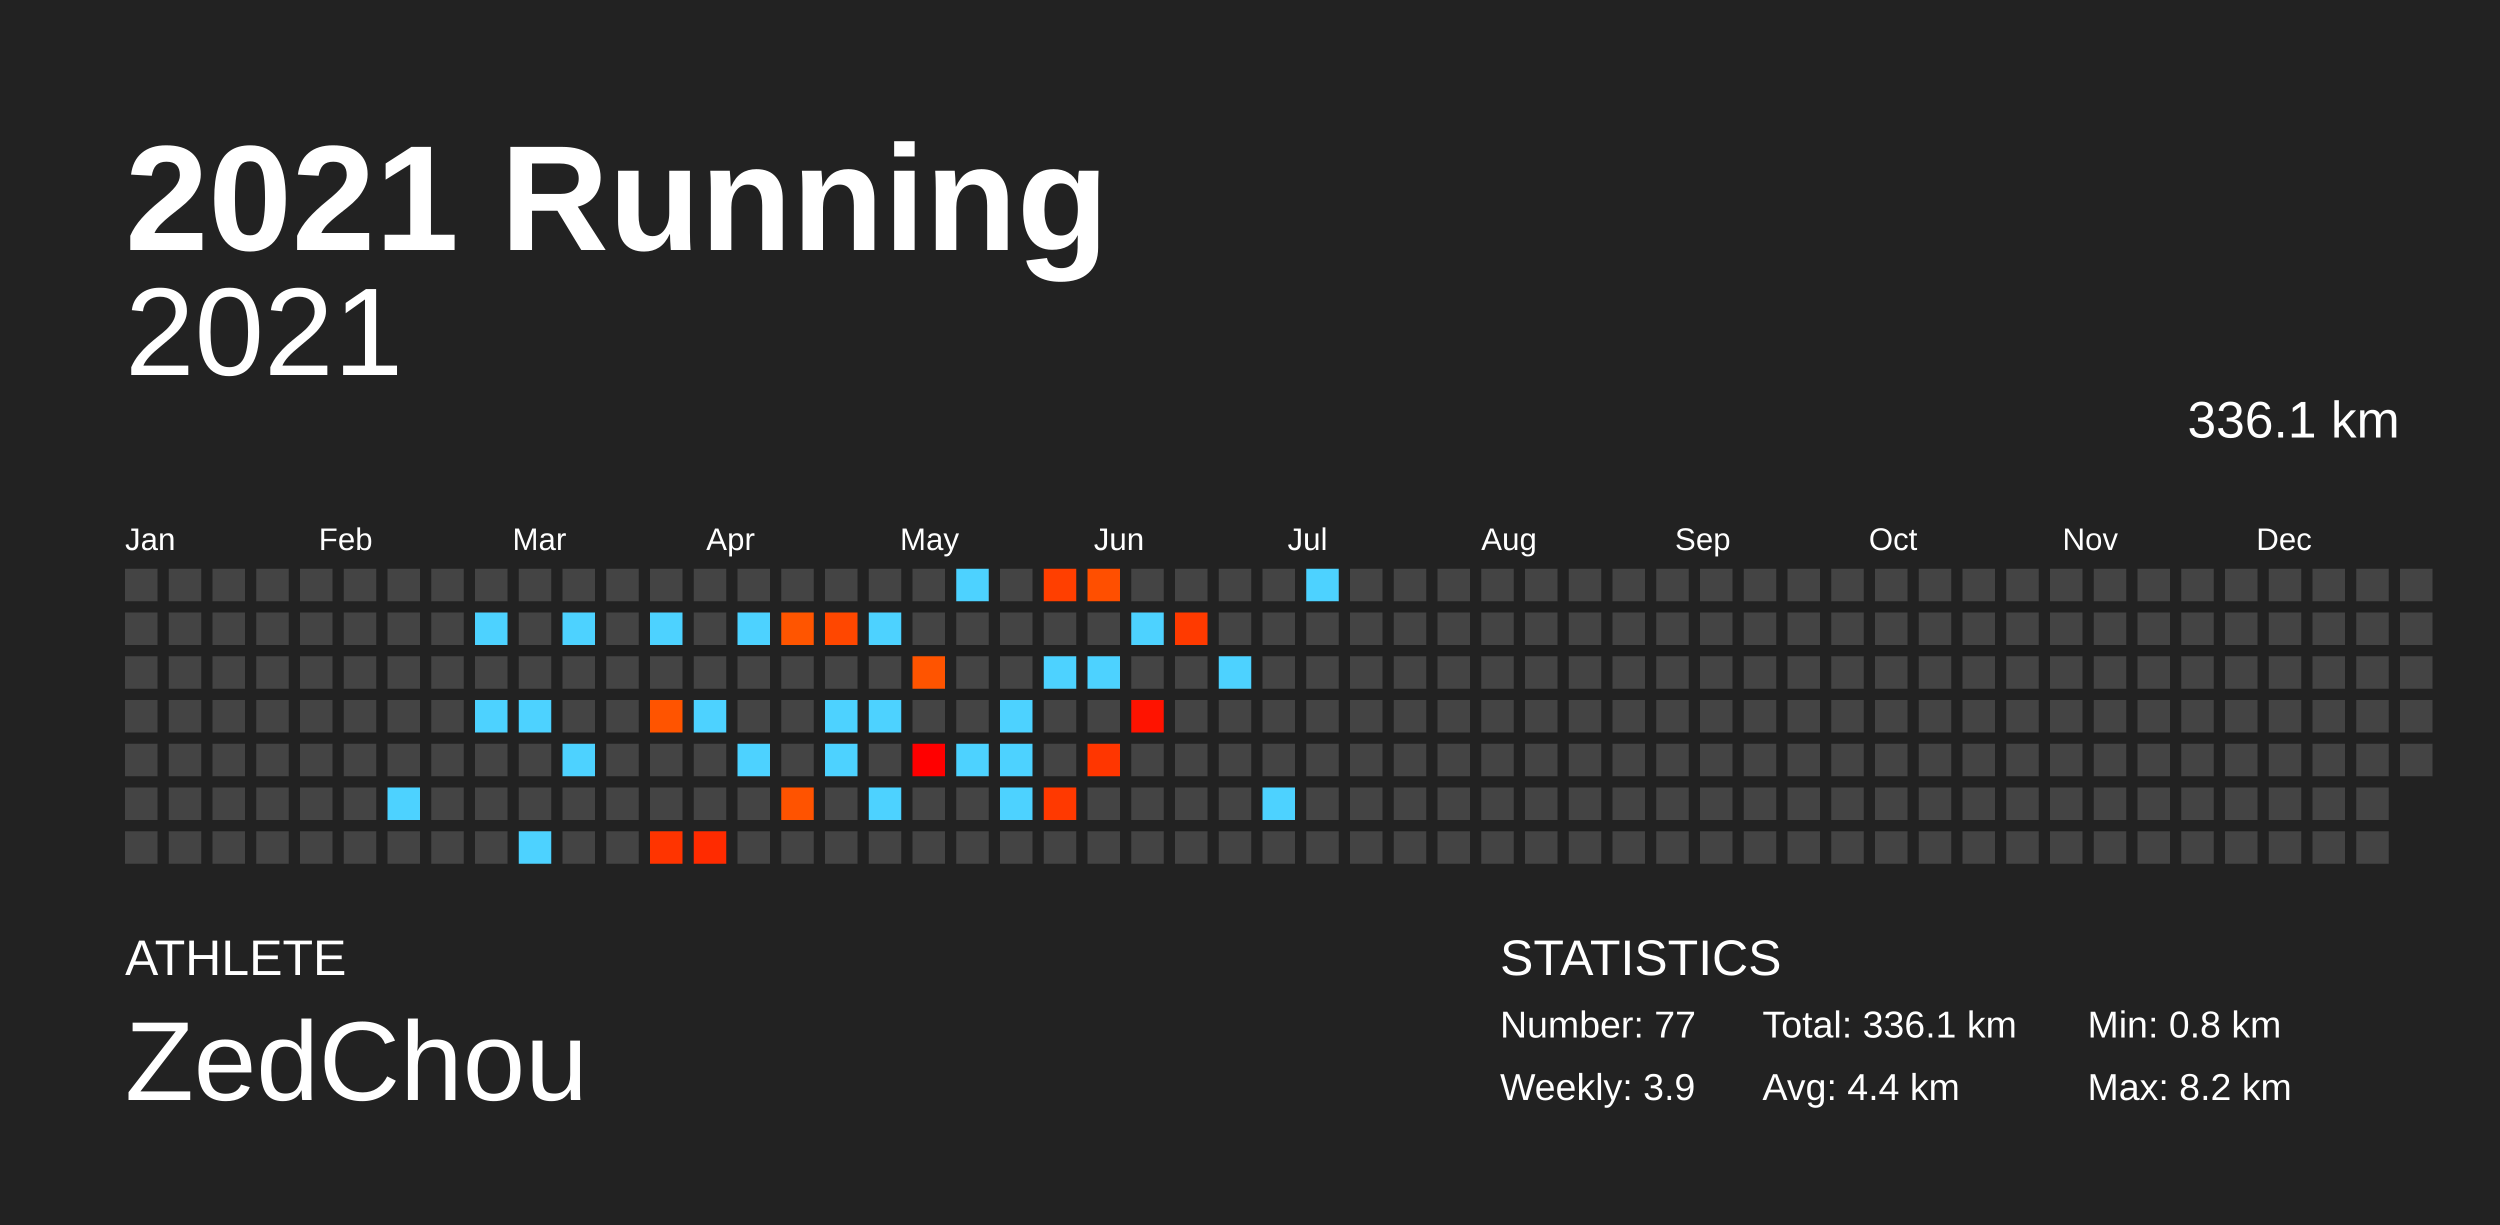
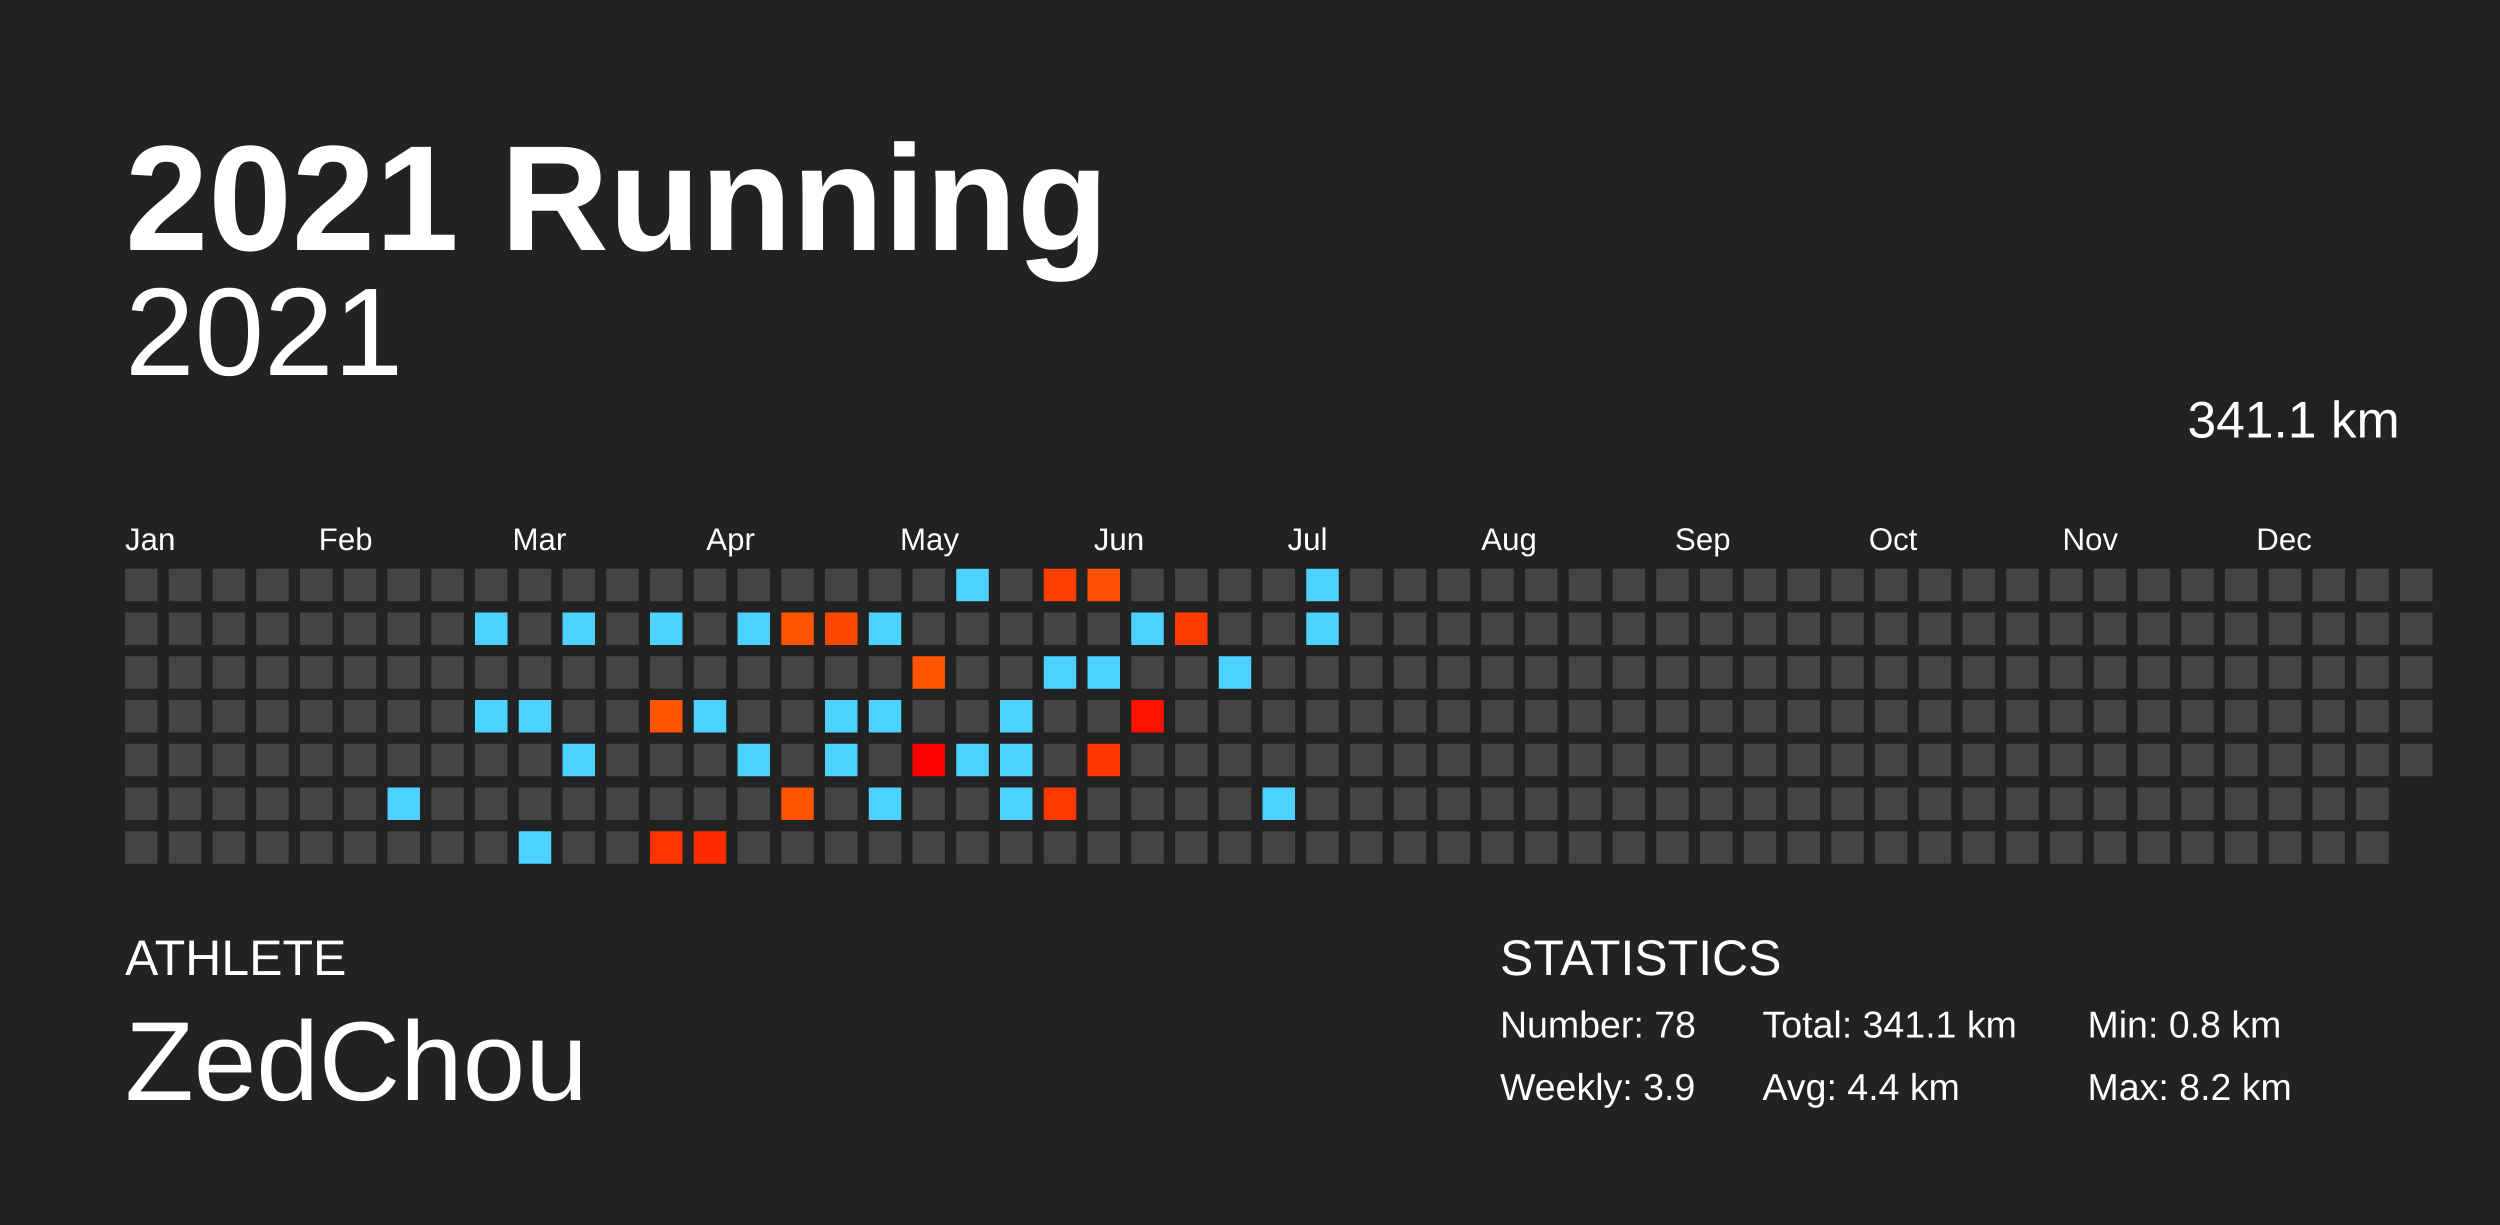
<svg xmlns="http://www.w3.org/2000/svg" baseProfile="full" height="98mm" version="1.1" viewBox="0,0,200,98" width="200mm">
  <defs />
  <rect fill="#222222" height="98" width="200" x="0" y="0" />
  <text fill="#FFFFFF" style="font-size:12px; font-family:Arial; font-weight:bold;" x="10" y="20">2021 Running</text>
  <text fill="#FFFFFF" style="font-size:4px; font-family:Arial" x="10" y="78">ATHLETE</text>
  <text fill="#FFFFFF" style="font-size:9px; font-family:Arial" x="10" y="88">ZedChou</text>
  <text fill="#FFFFFF" style="font-size:4px; font-family:Arial" x="120" y="78">STATISTICS</text>
-   <text fill="#FFFFFF" style="font-size:3px; font-family:Arial" x="120" y="83">Number: 77</text>
+   <text fill="#FFFFFF" style="font-size:3px; font-family:Arial" x="120" y="83">Number: 78</text>
  <text fill="#FFFFFF" style="font-size:3px; font-family:Arial" x="120" y="88">Weekly: 3.9</text>
-   <text fill="#FFFFFF" style="font-size:3px; font-family:Arial" x="141" y="83">Total: 336.1 km</text>
+   <text fill="#FFFFFF" style="font-size:3px; font-family:Arial" x="141" y="83">Total: 341.1 km</text>
  <text fill="#FFFFFF" style="font-size:3px; font-family:Arial" x="141" y="88">Avg: 4.4 km</text>
  <text fill="#FFFFFF" style="font-size:3px; font-family:Arial" x="167" y="83">Min: 0.8 km</text>
  <text fill="#FFFFFF" style="font-size:3px; font-family:Arial" x="167" y="88">Max: 8.2 km</text>
  <text alignment-baseline="hanging" fill="#FFFFFF" style="font-size:10.0px; font-family:Arial;" x="10" y="30">2021</text>
-   <text alignment-baseline="hanging" fill="#FFFFFF" style="font-size:4.125px; font-family:Arial;" x="175" y="35">336.1 km</text>
+   <text alignment-baseline="hanging" fill="#FFFFFF" style="font-size:4.125px; font-family:Arial;" x="175" y="35">341.1 km</text>
  <text fill="#FFFFFF" style="font-size:2.5px; font-family:Arial" x="10.0" y="44">Jan</text>
  <text fill="#FFFFFF" style="font-size:2.5px; font-family:Arial" x="25.5" y="44">Feb</text>
  <text fill="#FFFFFF" style="font-size:2.5px; font-family:Arial" x="41.0" y="44">Mar</text>
  <text fill="#FFFFFF" style="font-size:2.5px; font-family:Arial" x="56.5" y="44">Apr</text>
  <text fill="#FFFFFF" style="font-size:2.5px; font-family:Arial" x="72.0" y="44">May</text>
  <text fill="#FFFFFF" style="font-size:2.5px; font-family:Arial" x="87.5" y="44">Jun</text>
  <text fill="#FFFFFF" style="font-size:2.5px; font-family:Arial" x="103.0" y="44">Jul</text>
  <text fill="#FFFFFF" style="font-size:2.5px; font-family:Arial" x="118.5" y="44">Aug</text>
  <text fill="#FFFFFF" style="font-size:2.5px; font-family:Arial" x="134.0" y="44">Sep</text>
  <text fill="#FFFFFF" style="font-size:2.5px; font-family:Arial" x="149.5" y="44">Oct</text>
  <text fill="#FFFFFF" style="font-size:2.5px; font-family:Arial" x="165.0" y="44">Nov</text>
  <text fill="#FFFFFF" style="font-size:2.5px; font-family:Arial" x="180.5" y="44">Dec</text>
  <rect fill="#444444" height="2.6" width="2.6" x="10.0" y="45.5" />
  <rect fill="#444444" height="2.6" width="2.6" x="10.0" y="49.0" />
  <rect fill="#444444" height="2.6" width="2.6" x="10.0" y="52.5" />
  <rect fill="#444444" height="2.6" width="2.6" x="10.0" y="56.0" />
  <rect fill="#444444" height="2.6" width="2.6" x="10.0" y="59.5" />
  <rect fill="#444444" height="2.6" width="2.6" x="10.0" y="63.0" />
  <rect fill="#444444" height="2.6" width="2.6" x="10.0" y="66.5" />
  <rect fill="#444444" height="2.6" width="2.6" x="13.5" y="45.5" />
  <rect fill="#444444" height="2.6" width="2.6" x="13.5" y="49.0" />
  <rect fill="#444444" height="2.6" width="2.6" x="13.5" y="52.5" />
  <rect fill="#444444" height="2.6" width="2.6" x="13.5" y="56.0" />
  <rect fill="#444444" height="2.6" width="2.6" x="13.5" y="59.5" />
  <rect fill="#444444" height="2.6" width="2.6" x="13.5" y="63.0" />
  <rect fill="#444444" height="2.6" width="2.6" x="13.5" y="66.5" />
  <rect fill="#444444" height="2.6" width="2.6" x="17.0" y="45.5" />
  <rect fill="#444444" height="2.6" width="2.6" x="17.0" y="49.0" />
  <rect fill="#444444" height="2.6" width="2.6" x="17.0" y="52.5" />
  <rect fill="#444444" height="2.6" width="2.6" x="17.0" y="56.0" />
  <rect fill="#444444" height="2.6" width="2.6" x="17.0" y="59.5" />
  <rect fill="#444444" height="2.6" width="2.6" x="17.0" y="63.0" />
  <rect fill="#444444" height="2.6" width="2.6" x="17.0" y="66.5" />
  <rect fill="#444444" height="2.6" width="2.6" x="20.5" y="45.5" />
  <rect fill="#444444" height="2.6" width="2.6" x="20.5" y="49.0" />
  <rect fill="#444444" height="2.6" width="2.6" x="20.5" y="52.5" />
  <rect fill="#444444" height="2.6" width="2.6" x="20.5" y="56.0" />
  <rect fill="#444444" height="2.6" width="2.6" x="20.5" y="59.5" />
  <rect fill="#444444" height="2.6" width="2.6" x="20.5" y="63.0" />
  <rect fill="#444444" height="2.6" width="2.6" x="20.5" y="66.5" />
  <rect fill="#444444" height="2.6" width="2.6" x="24.0" y="45.5" />
  <rect fill="#444444" height="2.6" width="2.6" x="24.0" y="49.0" />
  <rect fill="#444444" height="2.6" width="2.6" x="24.0" y="52.5" />
  <rect fill="#444444" height="2.6" width="2.6" x="24.0" y="56.0" />
  <rect fill="#444444" height="2.6" width="2.6" x="24.0" y="59.5" />
  <rect fill="#444444" height="2.6" width="2.6" x="24.0" y="63.0" />
  <rect fill="#444444" height="2.6" width="2.6" x="24.0" y="66.5" />
  <rect fill="#444444" height="2.6" width="2.6" x="27.5" y="45.5" />
  <rect fill="#444444" height="2.6" width="2.6" x="27.5" y="49.0" />
  <rect fill="#444444" height="2.6" width="2.6" x="27.5" y="52.5" />
  <rect fill="#444444" height="2.6" width="2.6" x="27.5" y="56.0" />
  <rect fill="#444444" height="2.6" width="2.6" x="27.5" y="59.5" />
  <rect fill="#444444" height="2.6" width="2.6" x="27.5" y="63.0" />
  <rect fill="#444444" height="2.6" width="2.6" x="27.5" y="66.5" />
  <rect fill="#444444" height="2.6" width="2.6" x="31.0" y="45.5" />
  <rect fill="#444444" height="2.6" width="2.6" x="31.0" y="49.0" />
  <rect fill="#444444" height="2.6" width="2.6" x="31.0" y="52.5" />
  <rect fill="#444444" height="2.6" width="2.6" x="31.0" y="56.0" />
  <rect fill="#444444" height="2.6" width="2.6" x="31.0" y="59.5" />
  <rect fill="#4dd2ff" height="2.6" width="2.6" x="31.0" y="63.0" />
  <rect fill="#444444" height="2.6" width="2.6" x="31.0" y="66.5" />
  <rect fill="#444444" height="2.6" width="2.6" x="34.5" y="45.5" />
  <rect fill="#444444" height="2.6" width="2.6" x="34.5" y="49.0" />
  <rect fill="#444444" height="2.6" width="2.6" x="34.5" y="52.5" />
  <rect fill="#444444" height="2.6" width="2.6" x="34.5" y="56.0" />
  <rect fill="#444444" height="2.6" width="2.6" x="34.5" y="59.5" />
  <rect fill="#444444" height="2.6" width="2.6" x="34.5" y="63.0" />
  <rect fill="#444444" height="2.6" width="2.6" x="34.5" y="66.5" />
  <rect fill="#444444" height="2.6" width="2.6" x="38.0" y="45.5" />
  <rect fill="#4dd2ff" height="2.6" width="2.6" x="38.0" y="49.0" />
  <rect fill="#444444" height="2.6" width="2.6" x="38.0" y="52.5" />
  <rect fill="#4dd2ff" height="2.6" width="2.6" x="38.0" y="56.0" />
  <rect fill="#444444" height="2.6" width="2.6" x="38.0" y="59.5" />
  <rect fill="#444444" height="2.6" width="2.6" x="38.0" y="63.0" />
  <rect fill="#444444" height="2.6" width="2.6" x="38.0" y="66.5" />
  <rect fill="#444444" height="2.6" width="2.6" x="41.5" y="45.5" />
  <rect fill="#444444" height="2.6" width="2.6" x="41.5" y="49.0" />
  <rect fill="#444444" height="2.6" width="2.6" x="41.5" y="52.5" />
  <rect fill="#4dd2ff" height="2.6" width="2.6" x="41.5" y="56.0" />
  <rect fill="#444444" height="2.6" width="2.6" x="41.5" y="59.5" />
  <rect fill="#444444" height="2.6" width="2.6" x="41.5" y="63.0" />
  <rect fill="#4dd2ff" height="2.6" width="2.6" x="41.5" y="66.5" />
  <rect fill="#444444" height="2.6" width="2.6" x="45.0" y="45.5" />
  <rect fill="#4dd2ff" height="2.6" width="2.6" x="45.0" y="49.0" />
  <rect fill="#444444" height="2.6" width="2.6" x="45.0" y="52.5" />
  <rect fill="#444444" height="2.6" width="2.6" x="45.0" y="56.0" />
  <rect fill="#4dd2ff" height="2.6" width="2.6" x="45.0" y="59.5" />
  <rect fill="#444444" height="2.6" width="2.6" x="45.0" y="63.0" />
  <rect fill="#444444" height="2.6" width="2.6" x="45.0" y="66.5" />
  <rect fill="#444444" height="2.6" width="2.6" x="48.5" y="45.5" />
  <rect fill="#444444" height="2.6" width="2.6" x="48.5" y="49.0" />
  <rect fill="#444444" height="2.6" width="2.6" x="48.5" y="52.5" />
  <rect fill="#444444" height="2.6" width="2.6" x="48.5" y="56.0" />
  <rect fill="#444444" height="2.6" width="2.6" x="48.5" y="59.5" />
  <rect fill="#444444" height="2.6" width="2.6" x="48.5" y="63.0" />
  <rect fill="#444444" height="2.6" width="2.6" x="48.5" y="66.5" />
  <rect fill="#444444" height="2.6" width="2.6" x="52.0" y="45.5" />
  <rect fill="#4dd2ff" height="2.6" width="2.6" x="52.0" y="49.0" />
  <rect fill="#444444" height="2.6" width="2.6" x="52.0" y="52.5" />
  <rect fill="#ff5400" height="2.6" width="2.6" x="52.0" y="56.0" />
  <rect fill="#444444" height="2.6" width="2.6" x="52.0" y="59.5" />
  <rect fill="#444444" height="2.6" width="2.6" x="52.0" y="63.0" />
  <rect fill="#ff3400" height="2.6" width="2.6" x="52.0" y="66.5" />
  <rect fill="#444444" height="2.6" width="2.6" x="55.5" y="45.5" />
  <rect fill="#444444" height="2.6" width="2.6" x="55.5" y="49.0" />
  <rect fill="#444444" height="2.6" width="2.6" x="55.5" y="52.5" />
  <rect fill="#4dd2ff" height="2.6" width="2.6" x="55.5" y="56.0" />
  <rect fill="#444444" height="2.6" width="2.6" x="55.5" y="59.5" />
  <rect fill="#444444" height="2.6" width="2.6" x="55.5" y="63.0" />
  <rect fill="#ff2b00" height="2.6" width="2.6" x="55.5" y="66.5" />
  <rect fill="#444444" height="2.6" width="2.6" x="59.0" y="45.5" />
  <rect fill="#4dd2ff" height="2.6" width="2.6" x="59.0" y="49.0" />
  <rect fill="#444444" height="2.6" width="2.6" x="59.0" y="52.5" />
  <rect fill="#444444" height="2.6" width="2.6" x="59.0" y="56.0" />
  <rect fill="#4dd2ff" height="2.6" width="2.6" x="59.0" y="59.5" />
  <rect fill="#444444" height="2.6" width="2.6" x="59.0" y="63.0" />
  <rect fill="#444444" height="2.6" width="2.6" x="59.0" y="66.5" />
  <rect fill="#444444" height="2.6" width="2.6" x="62.5" y="45.5" />
  <rect fill="#ff5500" height="2.6" width="2.6" x="62.5" y="49.0" />
  <rect fill="#444444" height="2.6" width="2.6" x="62.5" y="52.5" />
  <rect fill="#444444" height="2.6" width="2.6" x="62.5" y="56.0" />
  <rect fill="#444444" height="2.6" width="2.6" x="62.5" y="59.5" />
  <rect fill="#ff5300" height="2.6" width="2.6" x="62.5" y="63.0" />
  <rect fill="#444444" height="2.6" width="2.6" x="62.5" y="66.5" />
  <rect fill="#444444" height="2.6" width="2.6" x="66.0" y="45.5" />
  <rect fill="#ff4700" height="2.6" width="2.6" x="66.0" y="49.0" />
  <rect fill="#444444" height="2.6" width="2.6" x="66.0" y="52.5" />
  <rect fill="#4dd2ff" height="2.6" width="2.6" x="66.0" y="56.0" />
  <rect fill="#4dd2ff" height="2.6" width="2.6" x="66.0" y="59.5" />
  <rect fill="#444444" height="2.6" width="2.6" x="66.0" y="63.0" />
  <rect fill="#444444" height="2.6" width="2.6" x="66.0" y="66.5" />
  <rect fill="#444444" height="2.6" width="2.6" x="69.5" y="45.5" />
  <rect fill="#4dd2ff" height="2.6" width="2.6" x="69.5" y="49.0" />
  <rect fill="#444444" height="2.6" width="2.6" x="69.5" y="52.5" />
  <rect fill="#4dd2ff" height="2.6" width="2.6" x="69.5" y="56.0" />
  <rect fill="#444444" height="2.6" width="2.6" x="69.5" y="59.5" />
  <rect fill="#4dd2ff" height="2.6" width="2.6" x="69.5" y="63.0" />
  <rect fill="#444444" height="2.6" width="2.6" x="69.5" y="66.5" />
  <rect fill="#444444" height="2.6" width="2.6" x="73.0" y="45.5" />
  <rect fill="#444444" height="2.6" width="2.6" x="73.0" y="49.0" />
  <rect fill="#ff5400" height="2.6" width="2.6" x="73.0" y="52.5" />
  <rect fill="#444444" height="2.6" width="2.6" x="73.0" y="56.0" />
  <rect fill="#ff0000" height="2.6" width="2.6" x="73.0" y="59.5" />
  <rect fill="#444444" height="2.6" width="2.6" x="73.0" y="63.0" />
  <rect fill="#444444" height="2.6" width="2.6" x="73.0" y="66.5" />
  <rect fill="#4dd2ff" height="2.6" width="2.6" x="76.5" y="45.5" />
  <rect fill="#444444" height="2.6" width="2.6" x="76.5" y="49.0" />
  <rect fill="#444444" height="2.6" width="2.6" x="76.5" y="52.5" />
  <rect fill="#444444" height="2.6" width="2.6" x="76.5" y="56.0" />
  <rect fill="#4dd2ff" height="2.6" width="2.6" x="76.5" y="59.5" />
  <rect fill="#444444" height="2.6" width="2.6" x="76.5" y="63.0" />
  <rect fill="#444444" height="2.6" width="2.6" x="76.5" y="66.5" />
  <rect fill="#444444" height="2.6" width="2.6" x="80.0" y="45.5" />
  <rect fill="#444444" height="2.6" width="2.6" x="80.0" y="49.0" />
  <rect fill="#444444" height="2.6" width="2.6" x="80.0" y="52.5" />
  <rect fill="#4dd2ff" height="2.6" width="2.6" x="80.0" y="56.0" />
  <rect fill="#4dd2ff" height="2.6" width="2.6" x="80.0" y="59.5" />
  <rect fill="#4dd2ff" height="2.6" width="2.6" x="80.0" y="63.0" />
  <rect fill="#444444" height="2.6" width="2.6" x="80.0" y="66.5" />
  <rect fill="#ff3f00" height="2.6" width="2.6" x="83.5" y="45.5" />
  <rect fill="#444444" height="2.6" width="2.6" x="83.5" y="49.0" />
  <rect fill="#4dd2ff" height="2.6" width="2.6" x="83.5" y="52.5" />
  <rect fill="#444444" height="2.6" width="2.6" x="83.5" y="56.0" />
  <rect fill="#444444" height="2.6" width="2.6" x="83.5" y="59.5" />
  <rect fill="#ff3900" height="2.6" width="2.6" x="83.5" y="63.0" />
  <rect fill="#444444" height="2.6" width="2.6" x="83.5" y="66.5" />
  <rect fill="#ff4f00" height="2.6" width="2.6" x="87.0" y="45.5" />
  <rect fill="#444444" height="2.6" width="2.6" x="87.0" y="49.0" />
  <rect fill="#4dd2ff" height="2.6" width="2.6" x="87.0" y="52.5" />
  <rect fill="#444444" height="2.6" width="2.6" x="87.0" y="56.0" />
  <rect fill="#ff3600" height="2.6" width="2.6" x="87.0" y="59.5" />
  <rect fill="#444444" height="2.6" width="2.6" x="87.0" y="63.0" />
  <rect fill="#444444" height="2.6" width="2.6" x="87.0" y="66.5" />
  <rect fill="#444444" height="2.6" width="2.6" x="90.5" y="45.5" />
  <rect fill="#4dd2ff" height="2.6" width="2.6" x="90.5" y="49.0" />
  <rect fill="#444444" height="2.6" width="2.6" x="90.5" y="52.5" />
  <rect fill="#ff1300" height="2.6" width="2.6" x="90.5" y="56.0" />
  <rect fill="#444444" height="2.6" width="2.6" x="90.5" y="59.5" />
  <rect fill="#444444" height="2.6" width="2.6" x="90.5" y="63.0" />
  <rect fill="#444444" height="2.6" width="2.6" x="90.5" y="66.5" />
  <rect fill="#444444" height="2.6" width="2.6" x="94.0" y="45.5" />
  <rect fill="#ff3a00" height="2.6" width="2.6" x="94.0" y="49.0" />
  <rect fill="#444444" height="2.6" width="2.6" x="94.0" y="52.5" />
  <rect fill="#444444" height="2.6" width="2.6" x="94.0" y="56.0" />
  <rect fill="#444444" height="2.6" width="2.6" x="94.0" y="59.5" />
  <rect fill="#444444" height="2.6" width="2.6" x="94.0" y="63.0" />
  <rect fill="#444444" height="2.6" width="2.6" x="94.0" y="66.5" />
  <rect fill="#444444" height="2.6" width="2.6" x="97.5" y="45.5" />
  <rect fill="#444444" height="2.6" width="2.6" x="97.5" y="49.0" />
  <rect fill="#4dd2ff" height="2.6" width="2.6" x="97.5" y="52.5" />
  <rect fill="#444444" height="2.6" width="2.6" x="97.5" y="56.0" />
  <rect fill="#444444" height="2.6" width="2.6" x="97.5" y="59.5" />
  <rect fill="#444444" height="2.6" width="2.6" x="97.5" y="63.0" />
  <rect fill="#444444" height="2.6" width="2.6" x="97.5" y="66.5" />
  <rect fill="#444444" height="2.6" width="2.6" x="101.0" y="45.5" />
  <rect fill="#444444" height="2.6" width="2.6" x="101.0" y="49.0" />
  <rect fill="#444444" height="2.6" width="2.6" x="101.0" y="52.5" />
  <rect fill="#444444" height="2.6" width="2.6" x="101.0" y="56.0" />
  <rect fill="#444444" height="2.6" width="2.6" x="101.0" y="59.5" />
  <rect fill="#4dd2ff" height="2.6" width="2.6" x="101.0" y="63.0" />
  <rect fill="#444444" height="2.6" width="2.6" x="101.0" y="66.5" />
  <rect fill="#4dd2ff" height="2.6" width="2.6" x="104.5" y="45.5" />
-   <rect fill="#444444" height="2.6" width="2.6" x="104.5" y="49.0" />
+   <rect fill="#4dd2ff" height="2.6" width="2.6" x="104.5" y="49.0" />
  <rect fill="#444444" height="2.6" width="2.6" x="104.5" y="52.5" />
  <rect fill="#444444" height="2.6" width="2.6" x="104.5" y="56.0" />
  <rect fill="#444444" height="2.6" width="2.6" x="104.5" y="59.5" />
  <rect fill="#444444" height="2.6" width="2.6" x="104.5" y="63.0" />
  <rect fill="#444444" height="2.6" width="2.6" x="104.5" y="66.5" />
  <rect fill="#444444" height="2.6" width="2.6" x="108.0" y="45.5" />
  <rect fill="#444444" height="2.6" width="2.6" x="108.0" y="49.0" />
  <rect fill="#444444" height="2.6" width="2.6" x="108.0" y="52.5" />
  <rect fill="#444444" height="2.6" width="2.6" x="108.0" y="56.0" />
  <rect fill="#444444" height="2.6" width="2.6" x="108.0" y="59.5" />
  <rect fill="#444444" height="2.6" width="2.6" x="108.0" y="63.0" />
  <rect fill="#444444" height="2.6" width="2.6" x="108.0" y="66.5" />
  <rect fill="#444444" height="2.6" width="2.6" x="111.5" y="45.5" />
  <rect fill="#444444" height="2.6" width="2.6" x="111.5" y="49.0" />
  <rect fill="#444444" height="2.6" width="2.6" x="111.5" y="52.5" />
  <rect fill="#444444" height="2.6" width="2.6" x="111.5" y="56.0" />
  <rect fill="#444444" height="2.6" width="2.6" x="111.5" y="59.5" />
  <rect fill="#444444" height="2.6" width="2.6" x="111.5" y="63.0" />
  <rect fill="#444444" height="2.6" width="2.6" x="111.5" y="66.5" />
  <rect fill="#444444" height="2.6" width="2.6" x="115.0" y="45.5" />
  <rect fill="#444444" height="2.6" width="2.6" x="115.0" y="49.0" />
  <rect fill="#444444" height="2.6" width="2.6" x="115.0" y="52.5" />
  <rect fill="#444444" height="2.6" width="2.6" x="115.0" y="56.0" />
  <rect fill="#444444" height="2.6" width="2.6" x="115.0" y="59.5" />
  <rect fill="#444444" height="2.6" width="2.6" x="115.0" y="63.0" />
  <rect fill="#444444" height="2.6" width="2.6" x="115.0" y="66.5" />
  <rect fill="#444444" height="2.6" width="2.6" x="118.5" y="45.5" />
  <rect fill="#444444" height="2.6" width="2.6" x="118.5" y="49.0" />
  <rect fill="#444444" height="2.6" width="2.6" x="118.5" y="52.5" />
  <rect fill="#444444" height="2.6" width="2.6" x="118.5" y="56.0" />
  <rect fill="#444444" height="2.6" width="2.6" x="118.5" y="59.5" />
  <rect fill="#444444" height="2.6" width="2.6" x="118.5" y="63.0" />
  <rect fill="#444444" height="2.6" width="2.6" x="118.5" y="66.5" />
  <rect fill="#444444" height="2.6" width="2.6" x="122.0" y="45.5" />
  <rect fill="#444444" height="2.6" width="2.6" x="122.0" y="49.0" />
  <rect fill="#444444" height="2.6" width="2.6" x="122.0" y="52.5" />
  <rect fill="#444444" height="2.6" width="2.6" x="122.0" y="56.0" />
  <rect fill="#444444" height="2.6" width="2.6" x="122.0" y="59.5" />
  <rect fill="#444444" height="2.6" width="2.6" x="122.0" y="63.0" />
  <rect fill="#444444" height="2.6" width="2.6" x="122.0" y="66.5" />
  <rect fill="#444444" height="2.6" width="2.6" x="125.5" y="45.5" />
  <rect fill="#444444" height="2.6" width="2.6" x="125.5" y="49.0" />
  <rect fill="#444444" height="2.6" width="2.6" x="125.5" y="52.5" />
  <rect fill="#444444" height="2.6" width="2.6" x="125.5" y="56.0" />
  <rect fill="#444444" height="2.6" width="2.6" x="125.5" y="59.5" />
  <rect fill="#444444" height="2.6" width="2.6" x="125.5" y="63.0" />
  <rect fill="#444444" height="2.6" width="2.6" x="125.5" y="66.5" />
  <rect fill="#444444" height="2.6" width="2.6" x="129.0" y="45.5" />
  <rect fill="#444444" height="2.6" width="2.6" x="129.0" y="49.0" />
  <rect fill="#444444" height="2.6" width="2.6" x="129.0" y="52.5" />
  <rect fill="#444444" height="2.6" width="2.6" x="129.0" y="56.0" />
  <rect fill="#444444" height="2.6" width="2.6" x="129.0" y="59.5" />
  <rect fill="#444444" height="2.6" width="2.6" x="129.0" y="63.0" />
  <rect fill="#444444" height="2.6" width="2.6" x="129.0" y="66.5" />
  <rect fill="#444444" height="2.6" width="2.6" x="132.5" y="45.5" />
  <rect fill="#444444" height="2.6" width="2.6" x="132.5" y="49.0" />
  <rect fill="#444444" height="2.6" width="2.6" x="132.5" y="52.5" />
  <rect fill="#444444" height="2.6" width="2.6" x="132.5" y="56.0" />
  <rect fill="#444444" height="2.6" width="2.6" x="132.5" y="59.5" />
  <rect fill="#444444" height="2.6" width="2.6" x="132.5" y="63.0" />
  <rect fill="#444444" height="2.6" width="2.6" x="132.5" y="66.5" />
  <rect fill="#444444" height="2.6" width="2.6" x="136.0" y="45.5" />
  <rect fill="#444444" height="2.6" width="2.6" x="136.0" y="49.0" />
  <rect fill="#444444" height="2.6" width="2.6" x="136.0" y="52.5" />
  <rect fill="#444444" height="2.6" width="2.6" x="136.0" y="56.0" />
  <rect fill="#444444" height="2.6" width="2.6" x="136.0" y="59.5" />
  <rect fill="#444444" height="2.6" width="2.6" x="136.0" y="63.0" />
  <rect fill="#444444" height="2.6" width="2.6" x="136.0" y="66.5" />
  <rect fill="#444444" height="2.6" width="2.6" x="139.5" y="45.5" />
  <rect fill="#444444" height="2.6" width="2.6" x="139.5" y="49.0" />
  <rect fill="#444444" height="2.6" width="2.6" x="139.5" y="52.5" />
  <rect fill="#444444" height="2.6" width="2.6" x="139.5" y="56.0" />
  <rect fill="#444444" height="2.6" width="2.6" x="139.5" y="59.5" />
  <rect fill="#444444" height="2.6" width="2.6" x="139.5" y="63.0" />
  <rect fill="#444444" height="2.6" width="2.6" x="139.5" y="66.5" />
  <rect fill="#444444" height="2.6" width="2.6" x="143.0" y="45.5" />
  <rect fill="#444444" height="2.6" width="2.6" x="143.0" y="49.0" />
  <rect fill="#444444" height="2.6" width="2.6" x="143.0" y="52.5" />
  <rect fill="#444444" height="2.6" width="2.6" x="143.0" y="56.0" />
  <rect fill="#444444" height="2.6" width="2.6" x="143.0" y="59.5" />
  <rect fill="#444444" height="2.6" width="2.6" x="143.0" y="63.0" />
  <rect fill="#444444" height="2.6" width="2.6" x="143.0" y="66.5" />
  <rect fill="#444444" height="2.6" width="2.6" x="146.5" y="45.5" />
  <rect fill="#444444" height="2.6" width="2.6" x="146.5" y="49.0" />
  <rect fill="#444444" height="2.6" width="2.6" x="146.5" y="52.5" />
  <rect fill="#444444" height="2.6" width="2.6" x="146.5" y="56.0" />
  <rect fill="#444444" height="2.6" width="2.6" x="146.5" y="59.5" />
  <rect fill="#444444" height="2.6" width="2.6" x="146.5" y="63.0" />
  <rect fill="#444444" height="2.6" width="2.6" x="146.5" y="66.5" />
  <rect fill="#444444" height="2.6" width="2.6" x="150.0" y="45.5" />
  <rect fill="#444444" height="2.6" width="2.6" x="150.0" y="49.0" />
  <rect fill="#444444" height="2.6" width="2.6" x="150.0" y="52.5" />
  <rect fill="#444444" height="2.6" width="2.6" x="150.0" y="56.0" />
  <rect fill="#444444" height="2.6" width="2.6" x="150.0" y="59.5" />
  <rect fill="#444444" height="2.6" width="2.6" x="150.0" y="63.0" />
  <rect fill="#444444" height="2.6" width="2.6" x="150.0" y="66.5" />
  <rect fill="#444444" height="2.6" width="2.6" x="153.5" y="45.5" />
  <rect fill="#444444" height="2.6" width="2.6" x="153.5" y="49.0" />
  <rect fill="#444444" height="2.6" width="2.6" x="153.5" y="52.5" />
  <rect fill="#444444" height="2.6" width="2.6" x="153.5" y="56.0" />
  <rect fill="#444444" height="2.6" width="2.6" x="153.5" y="59.5" />
  <rect fill="#444444" height="2.6" width="2.6" x="153.5" y="63.0" />
  <rect fill="#444444" height="2.6" width="2.6" x="153.5" y="66.5" />
  <rect fill="#444444" height="2.6" width="2.6" x="157.0" y="45.5" />
  <rect fill="#444444" height="2.6" width="2.6" x="157.0" y="49.0" />
  <rect fill="#444444" height="2.6" width="2.6" x="157.0" y="52.5" />
  <rect fill="#444444" height="2.6" width="2.6" x="157.0" y="56.0" />
  <rect fill="#444444" height="2.6" width="2.6" x="157.0" y="59.5" />
  <rect fill="#444444" height="2.6" width="2.6" x="157.0" y="63.0" />
  <rect fill="#444444" height="2.6" width="2.6" x="157.0" y="66.5" />
  <rect fill="#444444" height="2.6" width="2.6" x="160.5" y="45.5" />
  <rect fill="#444444" height="2.6" width="2.6" x="160.5" y="49.0" />
  <rect fill="#444444" height="2.6" width="2.6" x="160.5" y="52.5" />
  <rect fill="#444444" height="2.6" width="2.6" x="160.5" y="56.0" />
  <rect fill="#444444" height="2.6" width="2.6" x="160.5" y="59.5" />
  <rect fill="#444444" height="2.6" width="2.6" x="160.5" y="63.0" />
  <rect fill="#444444" height="2.6" width="2.6" x="160.5" y="66.5" />
  <rect fill="#444444" height="2.6" width="2.6" x="164.0" y="45.5" />
  <rect fill="#444444" height="2.6" width="2.6" x="164.0" y="49.0" />
  <rect fill="#444444" height="2.6" width="2.6" x="164.0" y="52.5" />
  <rect fill="#444444" height="2.6" width="2.6" x="164.0" y="56.0" />
  <rect fill="#444444" height="2.6" width="2.6" x="164.0" y="59.5" />
  <rect fill="#444444" height="2.6" width="2.6" x="164.0" y="63.0" />
  <rect fill="#444444" height="2.6" width="2.6" x="164.0" y="66.5" />
  <rect fill="#444444" height="2.6" width="2.6" x="167.5" y="45.5" />
  <rect fill="#444444" height="2.6" width="2.6" x="167.5" y="49.0" />
  <rect fill="#444444" height="2.6" width="2.6" x="167.5" y="52.5" />
  <rect fill="#444444" height="2.6" width="2.6" x="167.5" y="56.0" />
  <rect fill="#444444" height="2.6" width="2.6" x="167.5" y="59.5" />
  <rect fill="#444444" height="2.6" width="2.6" x="167.5" y="63.0" />
  <rect fill="#444444" height="2.6" width="2.6" x="167.5" y="66.5" />
  <rect fill="#444444" height="2.6" width="2.6" x="171.0" y="45.5" />
  <rect fill="#444444" height="2.6" width="2.6" x="171.0" y="49.0" />
  <rect fill="#444444" height="2.6" width="2.6" x="171.0" y="52.5" />
  <rect fill="#444444" height="2.6" width="2.6" x="171.0" y="56.0" />
  <rect fill="#444444" height="2.6" width="2.6" x="171.0" y="59.5" />
  <rect fill="#444444" height="2.6" width="2.6" x="171.0" y="63.0" />
  <rect fill="#444444" height="2.6" width="2.6" x="171.0" y="66.5" />
  <rect fill="#444444" height="2.6" width="2.6" x="174.5" y="45.5" />
  <rect fill="#444444" height="2.6" width="2.6" x="174.5" y="49.0" />
  <rect fill="#444444" height="2.6" width="2.6" x="174.5" y="52.5" />
  <rect fill="#444444" height="2.6" width="2.6" x="174.5" y="56.0" />
  <rect fill="#444444" height="2.6" width="2.6" x="174.5" y="59.5" />
  <rect fill="#444444" height="2.6" width="2.6" x="174.5" y="63.0" />
  <rect fill="#444444" height="2.6" width="2.6" x="174.5" y="66.5" />
  <rect fill="#444444" height="2.6" width="2.6" x="178.0" y="45.5" />
  <rect fill="#444444" height="2.6" width="2.6" x="178.0" y="49.0" />
  <rect fill="#444444" height="2.6" width="2.6" x="178.0" y="52.5" />
  <rect fill="#444444" height="2.6" width="2.6" x="178.0" y="56.0" />
  <rect fill="#444444" height="2.6" width="2.6" x="178.0" y="59.5" />
  <rect fill="#444444" height="2.6" width="2.6" x="178.0" y="63.0" />
  <rect fill="#444444" height="2.6" width="2.6" x="178.0" y="66.5" />
  <rect fill="#444444" height="2.6" width="2.6" x="181.5" y="45.5" />
  <rect fill="#444444" height="2.6" width="2.6" x="181.5" y="49.0" />
  <rect fill="#444444" height="2.6" width="2.6" x="181.5" y="52.5" />
  <rect fill="#444444" height="2.6" width="2.6" x="181.5" y="56.0" />
  <rect fill="#444444" height="2.6" width="2.6" x="181.5" y="59.5" />
  <rect fill="#444444" height="2.6" width="2.6" x="181.5" y="63.0" />
  <rect fill="#444444" height="2.6" width="2.6" x="181.5" y="66.5" />
  <rect fill="#444444" height="2.6" width="2.6" x="185.0" y="45.5" />
  <rect fill="#444444" height="2.6" width="2.6" x="185.0" y="49.0" />
  <rect fill="#444444" height="2.6" width="2.6" x="185.0" y="52.5" />
  <rect fill="#444444" height="2.6" width="2.6" x="185.0" y="56.0" />
  <rect fill="#444444" height="2.6" width="2.6" x="185.0" y="59.5" />
  <rect fill="#444444" height="2.6" width="2.6" x="185.0" y="63.0" />
  <rect fill="#444444" height="2.6" width="2.6" x="185.0" y="66.5" />
  <rect fill="#444444" height="2.6" width="2.6" x="188.5" y="45.5" />
  <rect fill="#444444" height="2.6" width="2.6" x="188.5" y="49.0" />
  <rect fill="#444444" height="2.6" width="2.6" x="188.5" y="52.5" />
  <rect fill="#444444" height="2.6" width="2.6" x="188.5" y="56.0" />
  <rect fill="#444444" height="2.6" width="2.6" x="188.5" y="59.5" />
  <rect fill="#444444" height="2.6" width="2.6" x="188.5" y="63.0" />
  <rect fill="#444444" height="2.6" width="2.6" x="188.5" y="66.5" />
  <rect fill="#444444" height="2.6" width="2.6" x="192.0" y="45.5" />
  <rect fill="#444444" height="2.6" width="2.6" x="192.0" y="49.0" />
  <rect fill="#444444" height="2.6" width="2.6" x="192.0" y="52.5" />
  <rect fill="#444444" height="2.6" width="2.6" x="192.0" y="56.0" />
  <rect fill="#444444" height="2.6" width="2.6" x="192.0" y="59.5" />
</svg>
